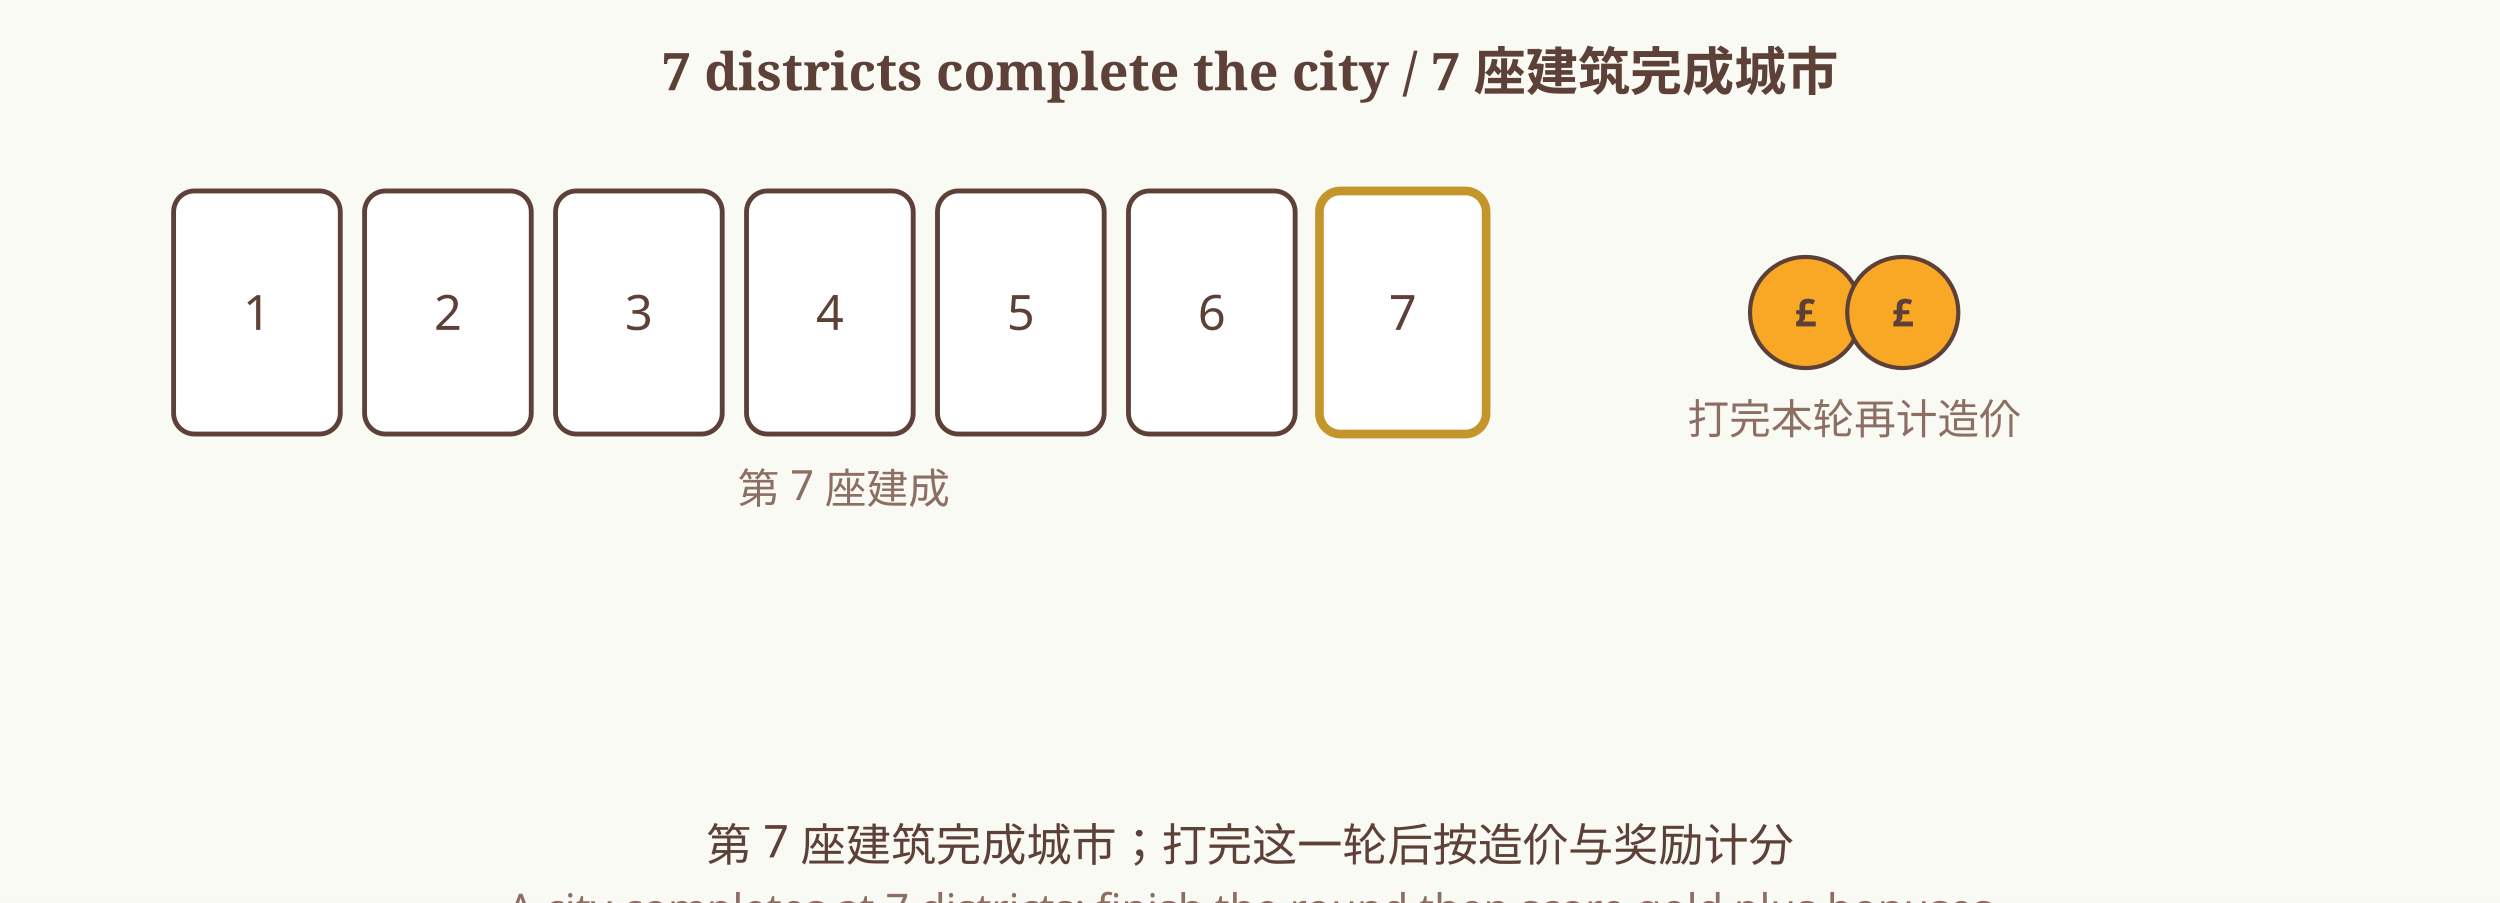
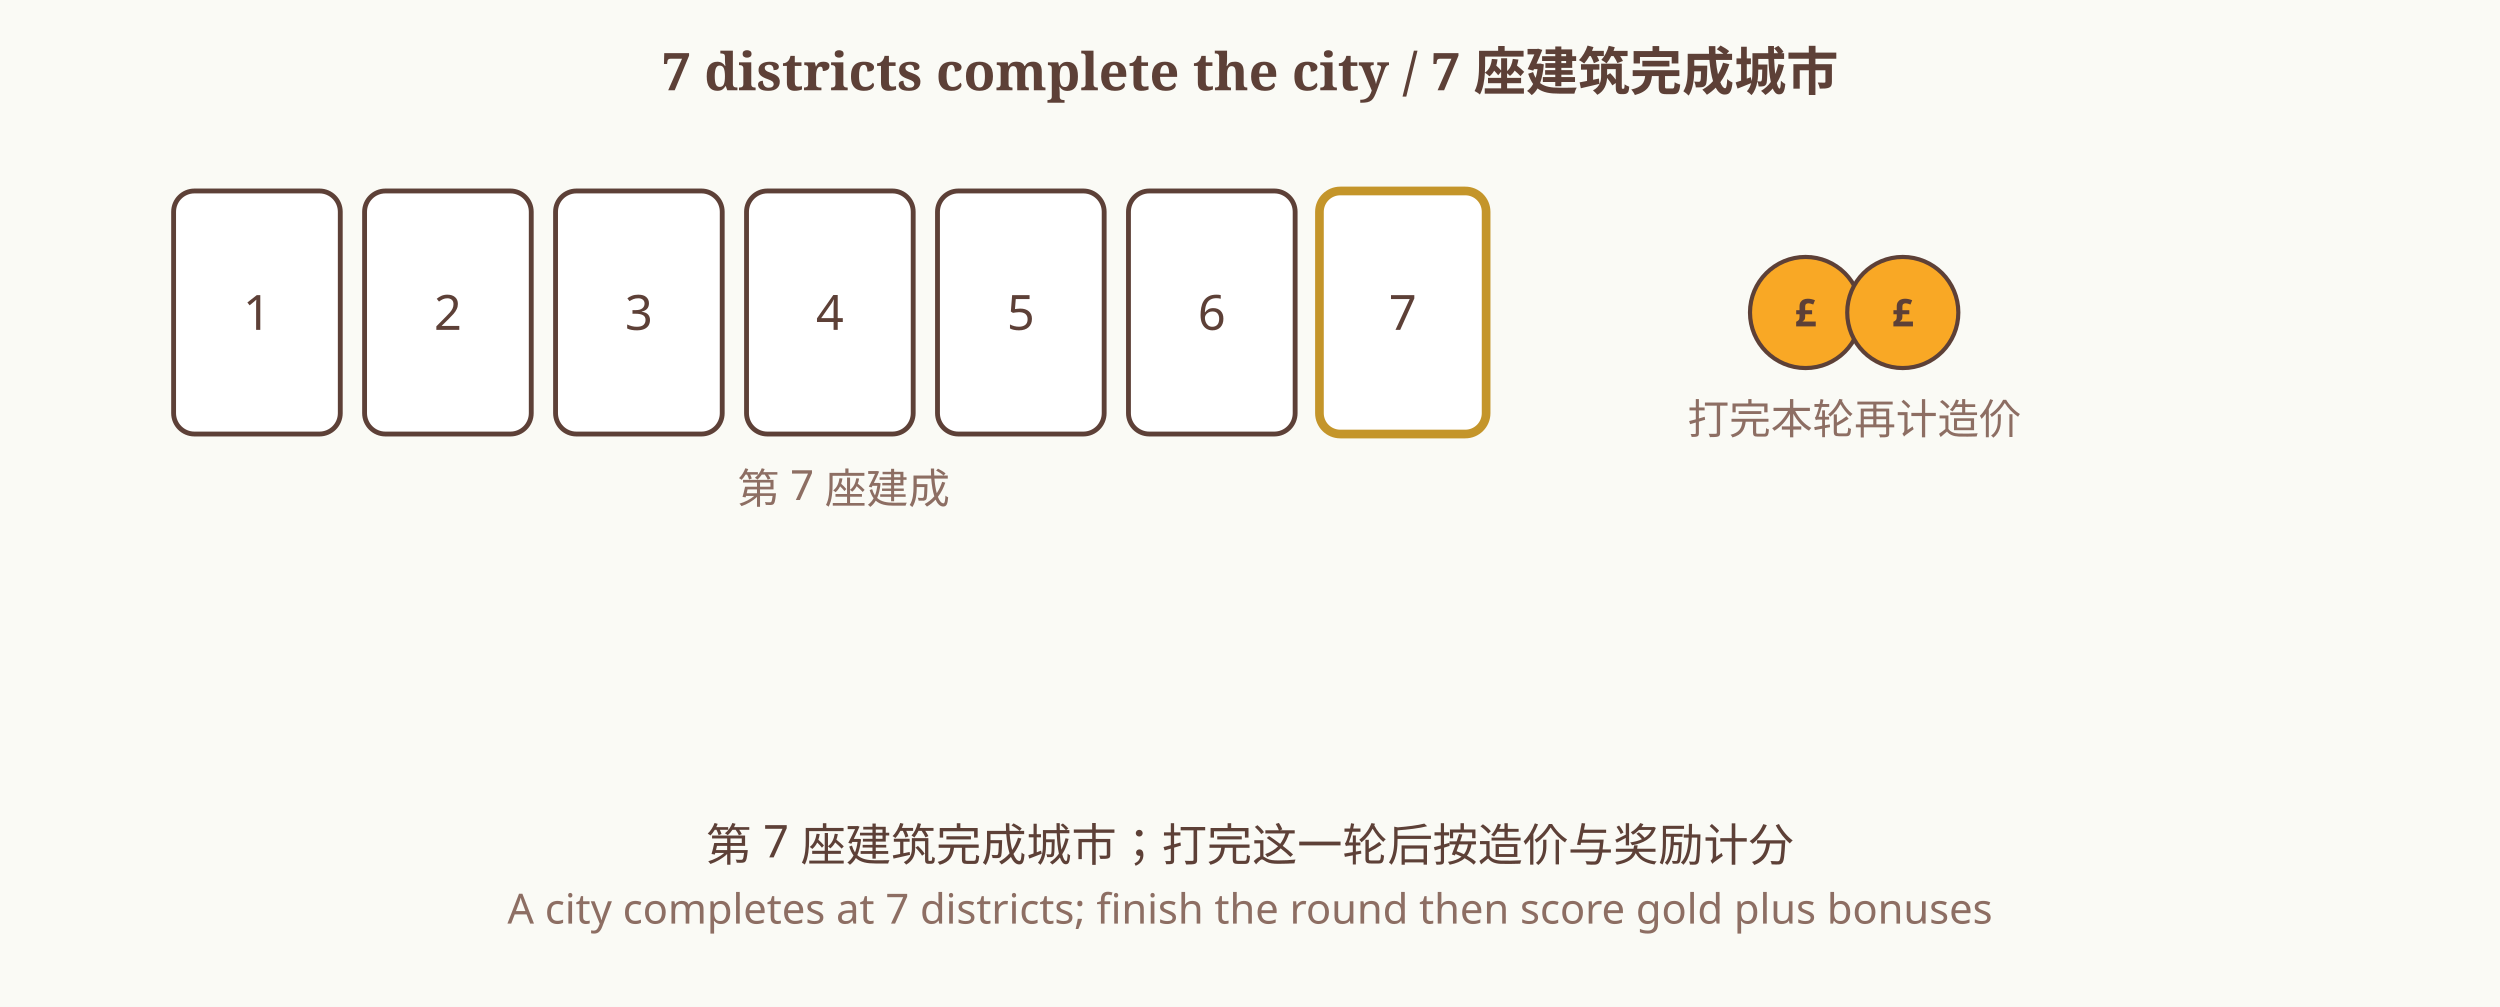
- <svg xmlns="http://www.w3.org/2000/svg" viewBox="0 0 720 260" role="img">
-   <rect width="720" height="260" fill="#FAFAF5" />
+ <svg xmlns="http://www.w3.org/2000/svg" viewBox="0 0 720 290" role="img">
+   <rect width="720" height="290" fill="#FAFAF5" />
  <defs>
    <marker id="arr" markerWidth="8" markerHeight="8" refX="6" refY="4" orient="auto">
      <path d="M0 0l8 4-8 4z" fill="#C4952A" />
    </marker>
  </defs>
  <text x="360" y="26" text-anchor="middle" font-family="Georgia, serif" font-size="15" fill="#5D4037" font-weight="700">7 districts complete the city / 7 座建筑完成城市</text>
  <rect x="50" y="55" width="48" height="70" rx="6" fill="#fff" stroke="#5D4037" stroke-width="1.4" />
  <text x="74" y="95" text-anchor="middle" font-family="'PingFang SC', 'Hiragino Sans GB', 'Microsoft YaHei', sans-serif" font-size="14" fill="#5D4037">1</text>
  <rect x="105" y="55" width="48" height="70" rx="6" fill="#fff" stroke="#5D4037" stroke-width="1.4" />
  <text x="129" y="95" text-anchor="middle" font-family="'PingFang SC', 'Hiragino Sans GB', 'Microsoft YaHei', sans-serif" font-size="14" fill="#5D4037">2</text>
  <rect x="160" y="55" width="48" height="70" rx="6" fill="#fff" stroke="#5D4037" stroke-width="1.4" />
  <text x="184" y="95" text-anchor="middle" font-family="'PingFang SC', 'Hiragino Sans GB', 'Microsoft YaHei', sans-serif" font-size="14" fill="#5D4037">3</text>
  <rect x="215" y="55" width="48" height="70" rx="6" fill="#fff" stroke="#5D4037" stroke-width="1.4" />
  <text x="239" y="95" text-anchor="middle" font-family="'PingFang SC', 'Hiragino Sans GB', 'Microsoft YaHei', sans-serif" font-size="14" fill="#5D4037">4</text>
  <rect x="270" y="55" width="48" height="70" rx="6" fill="#fff" stroke="#5D4037" stroke-width="1.4" />
  <text x="294" y="95" text-anchor="middle" font-family="'PingFang SC', 'Hiragino Sans GB', 'Microsoft YaHei', sans-serif" font-size="14" fill="#5D4037">5</text>
  <rect x="325" y="55" width="48" height="70" rx="6" fill="#fff" stroke="#5D4037" stroke-width="1.4" />
  <text x="349" y="95" text-anchor="middle" font-family="'PingFang SC', 'Hiragino Sans GB', 'Microsoft YaHei', sans-serif" font-size="14" fill="#5D4037">6</text>
  <rect x="380" y="55" width="48" height="70" rx="6" fill="#fff" stroke="#C4952A" stroke-width="2.5" />
  <text x="404" y="95" text-anchor="middle" font-family="'PingFang SC', 'Hiragino Sans GB', 'Microsoft YaHei', sans-serif" font-size="14" fill="#5D4037">7</text>
  <text x="243" y="145" text-anchor="middle" font-family="'PingFang SC', 'Hiragino Sans GB', 'Microsoft YaHei', sans-serif" font-size="12" fill="#8D6E63">第 7 座建成</text>
  <circle cx="520" cy="90" r="16" fill="#F9A825" stroke="#5D4037" stroke-width="1.2" />
  <text x="520" y="94" text-anchor="middle" font-family="'PingFang SC', 'Hiragino Sans GB', 'Microsoft YaHei', sans-serif" font-size="11" font-weight="700" fill="#5D4037">£</text>
  <circle cx="548" cy="90" r="16" fill="#F9A825" stroke="#5D4037" stroke-width="1.2" />
  <text x="548" y="94" text-anchor="middle" font-family="'PingFang SC', 'Hiragino Sans GB', 'Microsoft YaHei', sans-serif" font-size="11" font-weight="700" fill="#5D4037">£</text>
  <text x="534" y="125" text-anchor="middle" font-family="'PingFang SC', 'Hiragino Sans GB', 'Microsoft YaHei', sans-serif" font-size="12" fill="#8D6E63">打完本轮再计造价</text>
  <text x="360" y="248" text-anchor="middle" font-family="'PingFang SC', 'Hiragino Sans GB', 'Microsoft YaHei', sans-serif" font-size="13" fill="#5D4037">第 7 座建筑完成城市；打完这一轮后按造价与奖励计分</text>
  <text x="360" y="266" text-anchor="middle" font-family="'PingFang SC', 'Hiragino Sans GB', 'Microsoft YaHei', sans-serif" font-size="12" fill="#8D6E63">A city completes at 7 districts; finish the round then score gold plus bonuses</text>
</svg>
